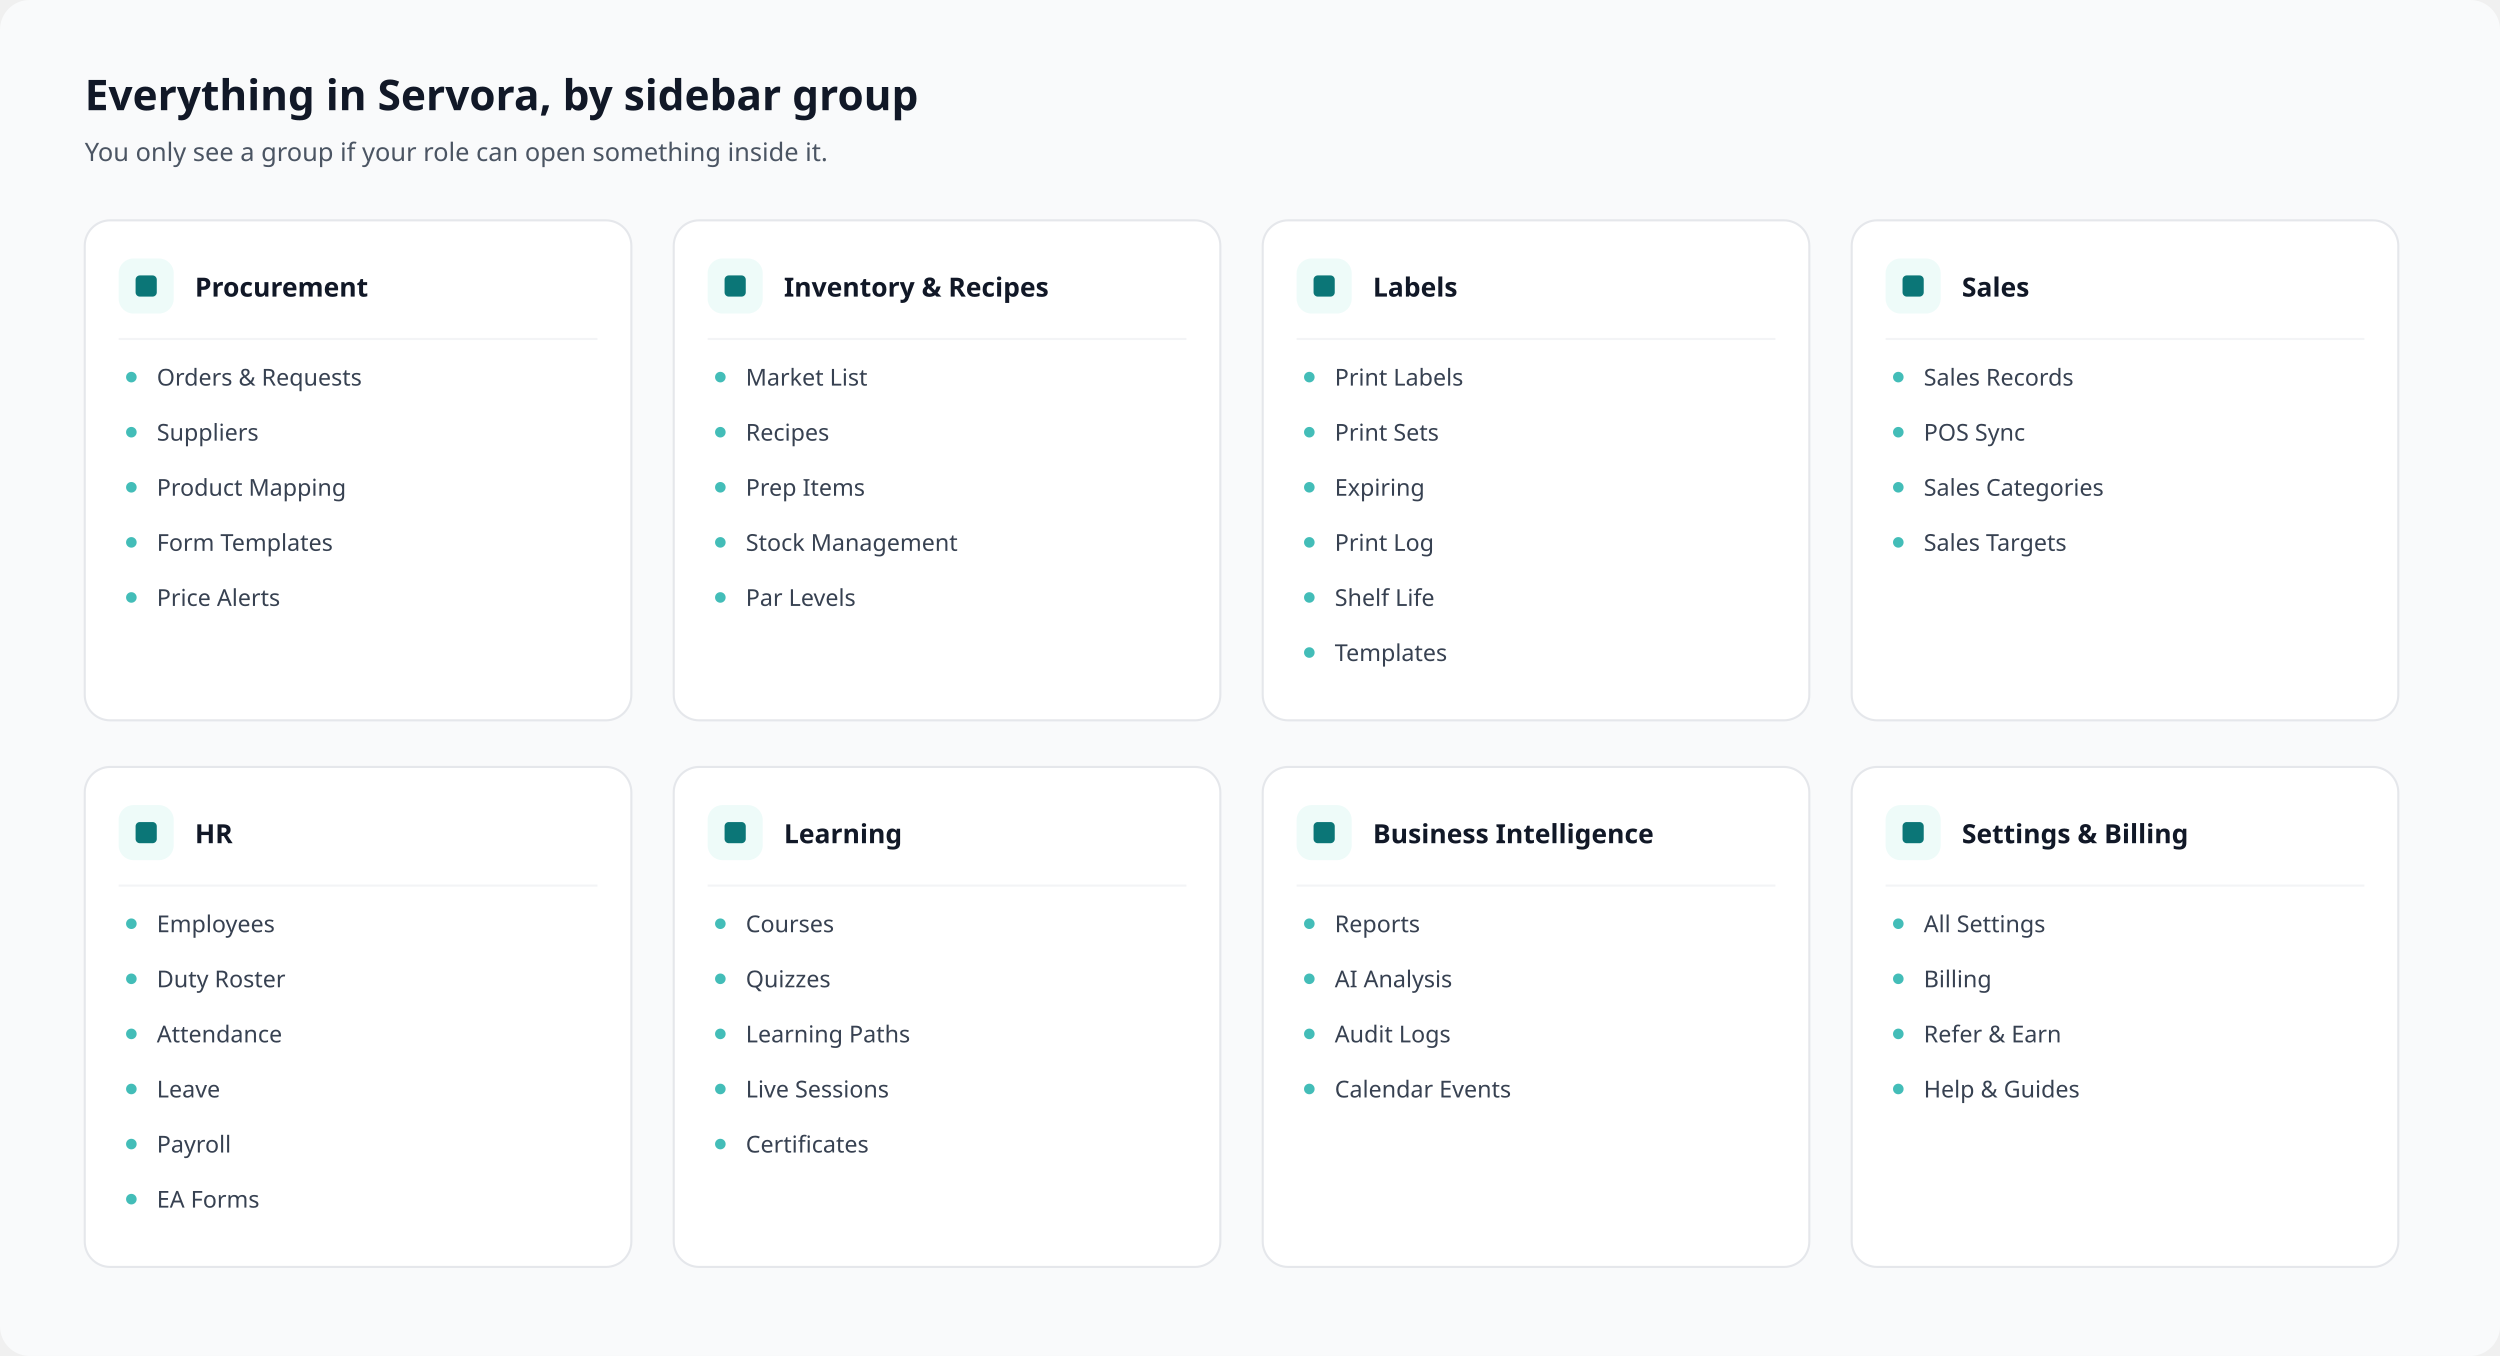
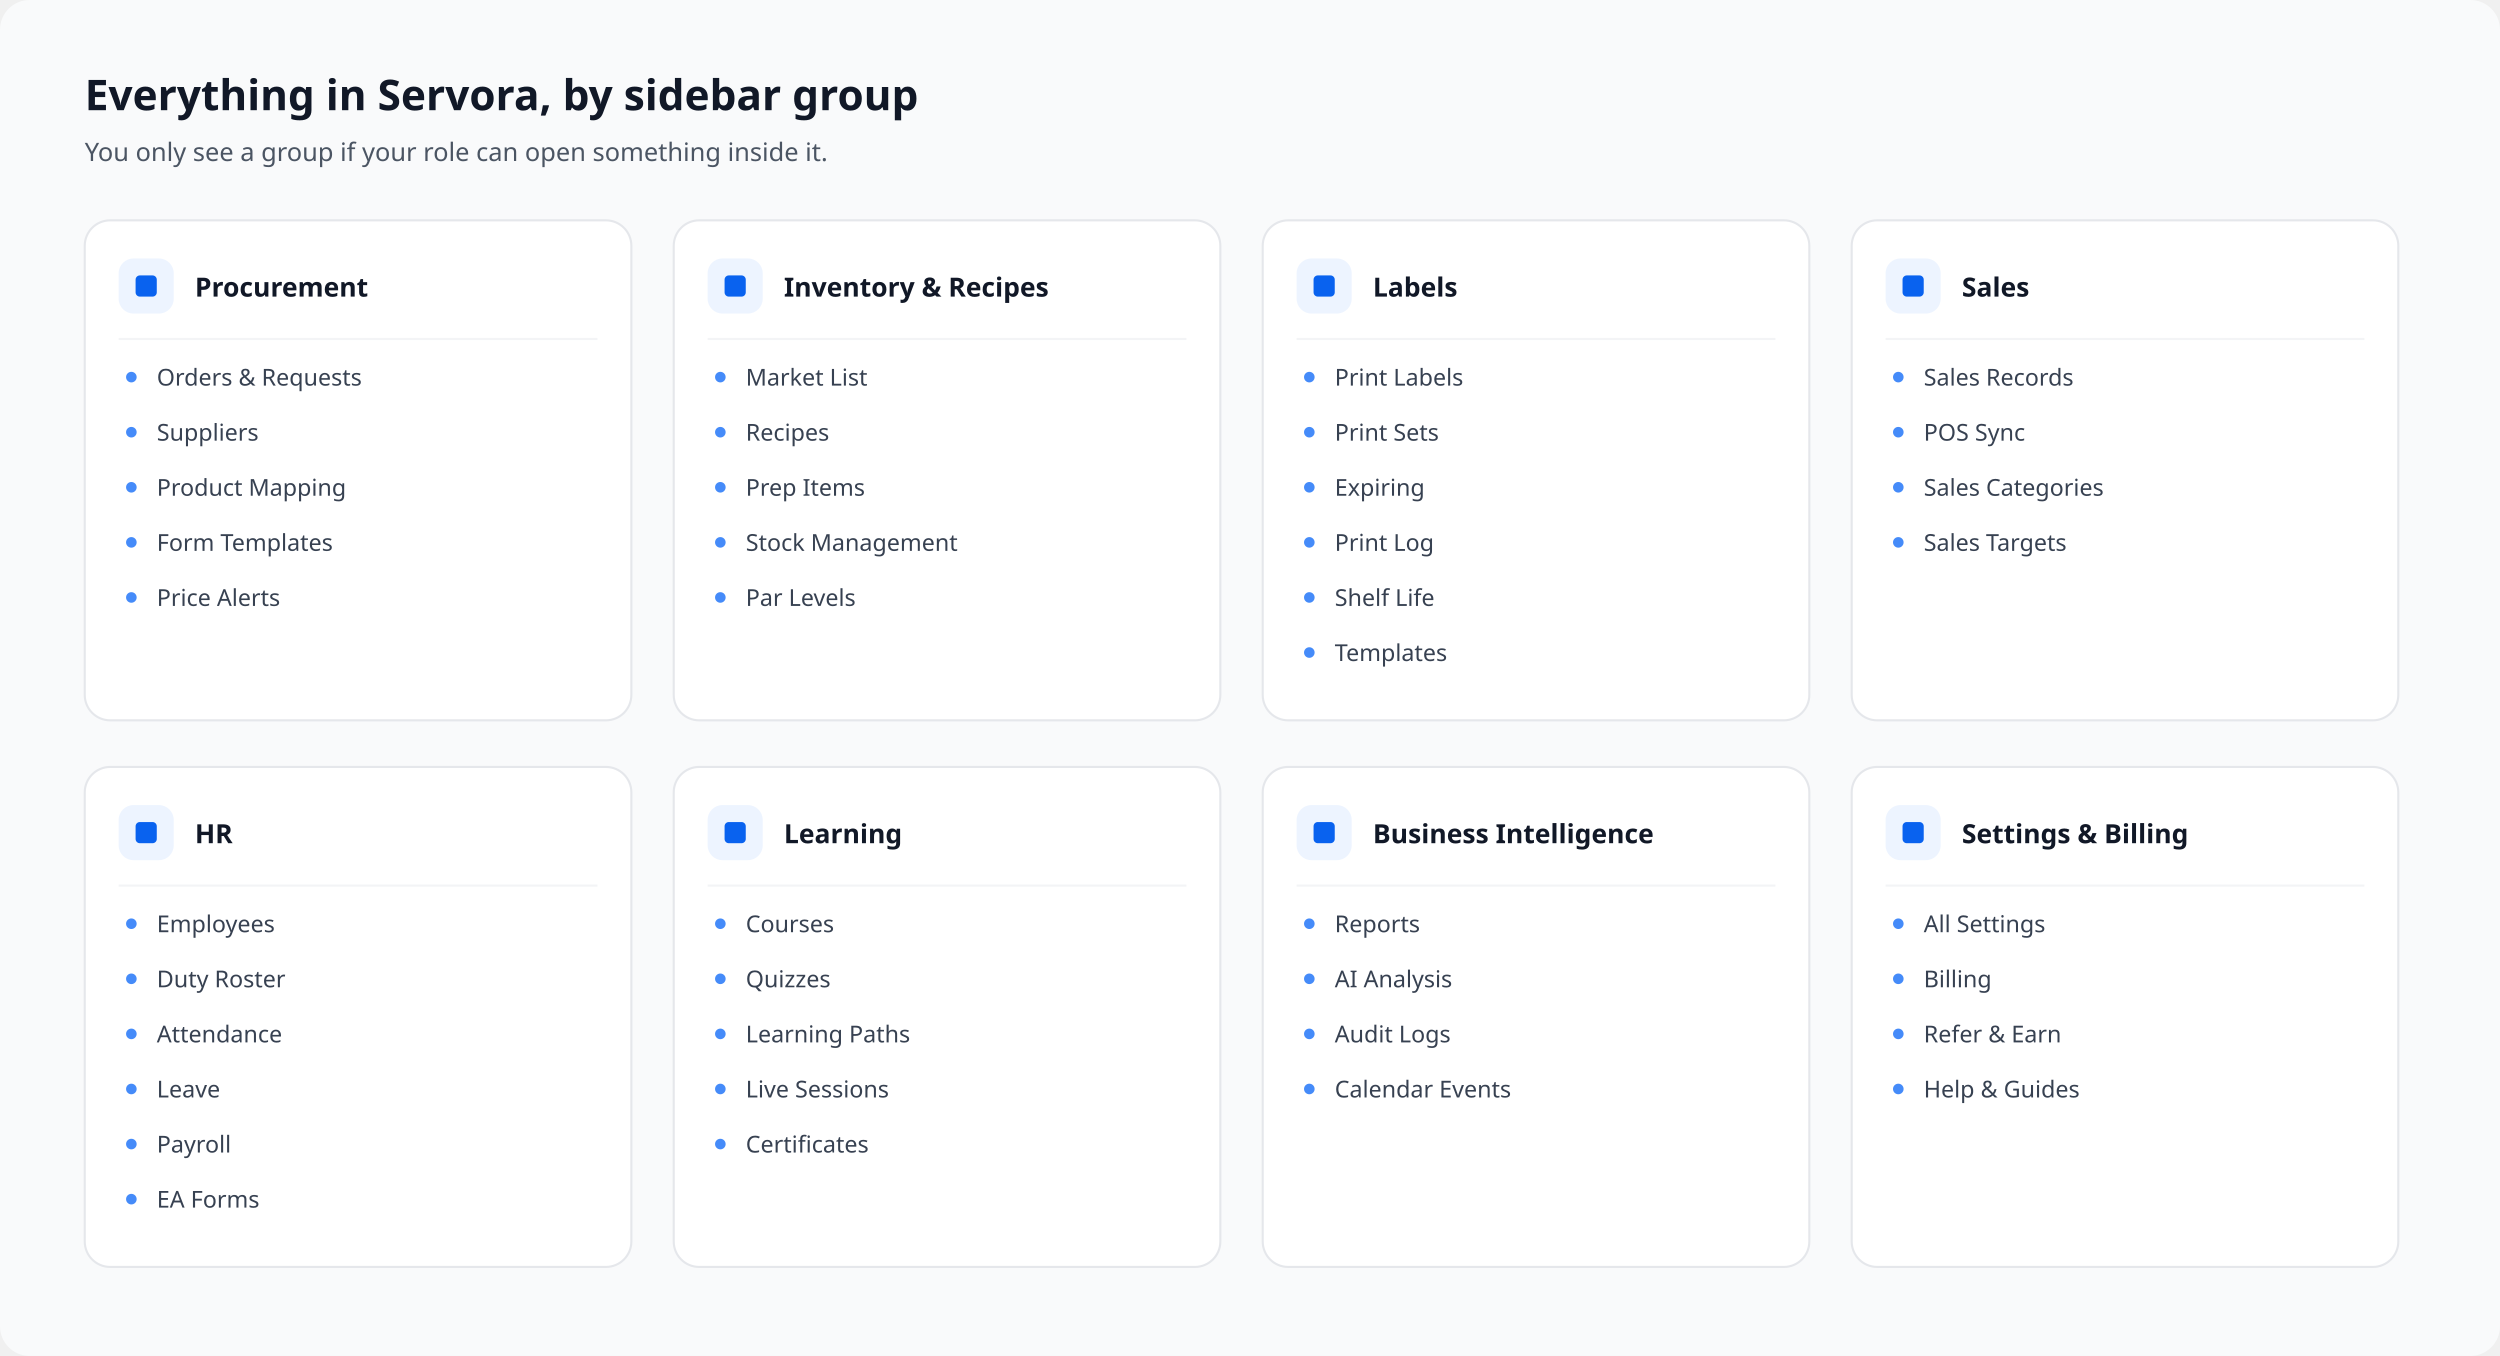
<svg xmlns="http://www.w3.org/2000/svg" viewBox="0 0 1180 640" width="1180" height="640" role="img">
  <rect x="0" y="0" width="1180" height="640" rx="14" fill="#f9fafb" />
  <text x="40" y="52" font-family="Figtree, ui-sans-serif, system-ui, sans-serif" font-size="20" font-weight="700" fill="#111827" text-anchor="start">Everything in Servora, by sidebar group</text>
  <text x="40" y="76" font-family="Figtree, ui-sans-serif, system-ui, sans-serif" font-size="12" font-weight="400" fill="#4b5563" text-anchor="start">You only see a group if your role can open something inside it.</text>
  <rect x="40" y="104" width="258" height="236" rx="12" fill="#ffffff" stroke="#e5e7eb" stroke-width="1" />
-   <rect x="56" y="122" width="26" height="26" rx="7" fill="#eefbf9" />
-   <rect x="64" y="130" width="10" height="10" rx="2" fill="#0b7677" />
+   <rect x="56" y="122" width="26" height="26" rx="7" fill="#edf4ff" />
+   <rect x="64" y="130" width="10" height="10" rx="2" fill="#0962ef" />
  <text x="92" y="140" font-family="Figtree, ui-sans-serif, system-ui, sans-serif" font-size="12.5" font-weight="700" fill="#111827" text-anchor="start">Procurement</text>
  <line x1="56" y1="160" x2="282" y2="160" stroke="#f3f4f6" stroke-width="1" />
-   <circle cx="62" cy="178" r="2.5" fill="#43bdb8" />
+   <circle cx="62" cy="178" r="2.5" fill="#458bf9" />
  <text x="74" y="182" font-family="Figtree, ui-sans-serif, system-ui, sans-serif" font-size="11" font-weight="400" fill="#374151" text-anchor="start">Orders &amp; Requests</text>
-   <circle cx="62" cy="204" r="2.5" fill="#43bdb8" />
+   <circle cx="62" cy="204" r="2.5" fill="#458bf9" />
  <text x="74" y="208" font-family="Figtree, ui-sans-serif, system-ui, sans-serif" font-size="11" font-weight="400" fill="#374151" text-anchor="start">Suppliers</text>
-   <circle cx="62" cy="230" r="2.5" fill="#43bdb8" />
+   <circle cx="62" cy="230" r="2.5" fill="#458bf9" />
  <text x="74" y="234" font-family="Figtree, ui-sans-serif, system-ui, sans-serif" font-size="11" font-weight="400" fill="#374151" text-anchor="start">Product Mapping</text>
-   <circle cx="62" cy="256" r="2.5" fill="#43bdb8" />
+   <circle cx="62" cy="256" r="2.5" fill="#458bf9" />
  <text x="74" y="260" font-family="Figtree, ui-sans-serif, system-ui, sans-serif" font-size="11" font-weight="400" fill="#374151" text-anchor="start">Form Templates</text>
-   <circle cx="62" cy="282" r="2.5" fill="#43bdb8" />
+   <circle cx="62" cy="282" r="2.5" fill="#458bf9" />
  <text x="74" y="286" font-family="Figtree, ui-sans-serif, system-ui, sans-serif" font-size="11" font-weight="400" fill="#374151" text-anchor="start">Price Alerts</text>
  <rect x="318" y="104" width="258" height="236" rx="12" fill="#ffffff" stroke="#e5e7eb" stroke-width="1" />
-   <rect x="334" y="122" width="26" height="26" rx="7" fill="#eefbf9" />
-   <rect x="342" y="130" width="10" height="10" rx="2" fill="#0b7677" />
+   <rect x="334" y="122" width="26" height="26" rx="7" fill="#edf4ff" />
+   <rect x="342" y="130" width="10" height="10" rx="2" fill="#0962ef" />
  <text x="370" y="140" font-family="Figtree, ui-sans-serif, system-ui, sans-serif" font-size="12.5" font-weight="700" fill="#111827" text-anchor="start">Inventory &amp; Recipes</text>
  <line x1="334" y1="160" x2="560" y2="160" stroke="#f3f4f6" stroke-width="1" />
-   <circle cx="340" cy="178" r="2.5" fill="#43bdb8" />
+   <circle cx="340" cy="178" r="2.5" fill="#458bf9" />
  <text x="352" y="182" font-family="Figtree, ui-sans-serif, system-ui, sans-serif" font-size="11" font-weight="400" fill="#374151" text-anchor="start">Market List</text>
-   <circle cx="340" cy="204" r="2.5" fill="#43bdb8" />
+   <circle cx="340" cy="204" r="2.5" fill="#458bf9" />
  <text x="352" y="208" font-family="Figtree, ui-sans-serif, system-ui, sans-serif" font-size="11" font-weight="400" fill="#374151" text-anchor="start">Recipes</text>
-   <circle cx="340" cy="230" r="2.5" fill="#43bdb8" />
+   <circle cx="340" cy="230" r="2.5" fill="#458bf9" />
  <text x="352" y="234" font-family="Figtree, ui-sans-serif, system-ui, sans-serif" font-size="11" font-weight="400" fill="#374151" text-anchor="start">Prep Items</text>
-   <circle cx="340" cy="256" r="2.5" fill="#43bdb8" />
+   <circle cx="340" cy="256" r="2.5" fill="#458bf9" />
  <text x="352" y="260" font-family="Figtree, ui-sans-serif, system-ui, sans-serif" font-size="11" font-weight="400" fill="#374151" text-anchor="start">Stock Management</text>
-   <circle cx="340" cy="282" r="2.5" fill="#43bdb8" />
+   <circle cx="340" cy="282" r="2.5" fill="#458bf9" />
  <text x="352" y="286" font-family="Figtree, ui-sans-serif, system-ui, sans-serif" font-size="11" font-weight="400" fill="#374151" text-anchor="start">Par Levels</text>
  <rect x="596" y="104" width="258" height="236" rx="12" fill="#ffffff" stroke="#e5e7eb" stroke-width="1" />
-   <rect x="612" y="122" width="26" height="26" rx="7" fill="#eefbf9" />
-   <rect x="620" y="130" width="10" height="10" rx="2" fill="#0b7677" />
+   <rect x="612" y="122" width="26" height="26" rx="7" fill="#edf4ff" />
+   <rect x="620" y="130" width="10" height="10" rx="2" fill="#0962ef" />
  <text x="648" y="140" font-family="Figtree, ui-sans-serif, system-ui, sans-serif" font-size="12.5" font-weight="700" fill="#111827" text-anchor="start">Labels</text>
  <line x1="612" y1="160" x2="838" y2="160" stroke="#f3f4f6" stroke-width="1" />
-   <circle cx="618" cy="178" r="2.5" fill="#43bdb8" />
+   <circle cx="618" cy="178" r="2.5" fill="#458bf9" />
  <text x="630" y="182" font-family="Figtree, ui-sans-serif, system-ui, sans-serif" font-size="11" font-weight="400" fill="#374151" text-anchor="start">Print Labels</text>
-   <circle cx="618" cy="204" r="2.5" fill="#43bdb8" />
+   <circle cx="618" cy="204" r="2.5" fill="#458bf9" />
  <text x="630" y="208" font-family="Figtree, ui-sans-serif, system-ui, sans-serif" font-size="11" font-weight="400" fill="#374151" text-anchor="start">Print Sets</text>
-   <circle cx="618" cy="230" r="2.5" fill="#43bdb8" />
+   <circle cx="618" cy="230" r="2.5" fill="#458bf9" />
  <text x="630" y="234" font-family="Figtree, ui-sans-serif, system-ui, sans-serif" font-size="11" font-weight="400" fill="#374151" text-anchor="start">Expiring</text>
-   <circle cx="618" cy="256" r="2.5" fill="#43bdb8" />
+   <circle cx="618" cy="256" r="2.5" fill="#458bf9" />
  <text x="630" y="260" font-family="Figtree, ui-sans-serif, system-ui, sans-serif" font-size="11" font-weight="400" fill="#374151" text-anchor="start">Print Log</text>
-   <circle cx="618" cy="282" r="2.5" fill="#43bdb8" />
+   <circle cx="618" cy="282" r="2.5" fill="#458bf9" />
  <text x="630" y="286" font-family="Figtree, ui-sans-serif, system-ui, sans-serif" font-size="11" font-weight="400" fill="#374151" text-anchor="start">Shelf Life</text>
-   <circle cx="618" cy="308" r="2.5" fill="#43bdb8" />
+   <circle cx="618" cy="308" r="2.5" fill="#458bf9" />
  <text x="630" y="312" font-family="Figtree, ui-sans-serif, system-ui, sans-serif" font-size="11" font-weight="400" fill="#374151" text-anchor="start">Templates</text>
  <rect x="874" y="104" width="258" height="236" rx="12" fill="#ffffff" stroke="#e5e7eb" stroke-width="1" />
-   <rect x="890" y="122" width="26" height="26" rx="7" fill="#eefbf9" />
-   <rect x="898" y="130" width="10" height="10" rx="2" fill="#0b7677" />
+   <rect x="890" y="122" width="26" height="26" rx="7" fill="#edf4ff" />
+   <rect x="898" y="130" width="10" height="10" rx="2" fill="#0962ef" />
  <text x="926" y="140" font-family="Figtree, ui-sans-serif, system-ui, sans-serif" font-size="12.5" font-weight="700" fill="#111827" text-anchor="start">Sales</text>
  <line x1="890" y1="160" x2="1116" y2="160" stroke="#f3f4f6" stroke-width="1" />
-   <circle cx="896" cy="178" r="2.5" fill="#43bdb8" />
+   <circle cx="896" cy="178" r="2.5" fill="#458bf9" />
  <text x="908" y="182" font-family="Figtree, ui-sans-serif, system-ui, sans-serif" font-size="11" font-weight="400" fill="#374151" text-anchor="start">Sales Records</text>
-   <circle cx="896" cy="204" r="2.5" fill="#43bdb8" />
+   <circle cx="896" cy="204" r="2.5" fill="#458bf9" />
  <text x="908" y="208" font-family="Figtree, ui-sans-serif, system-ui, sans-serif" font-size="11" font-weight="400" fill="#374151" text-anchor="start">POS Sync</text>
-   <circle cx="896" cy="230" r="2.5" fill="#43bdb8" />
+   <circle cx="896" cy="230" r="2.5" fill="#458bf9" />
  <text x="908" y="234" font-family="Figtree, ui-sans-serif, system-ui, sans-serif" font-size="11" font-weight="400" fill="#374151" text-anchor="start">Sales Categories</text>
-   <circle cx="896" cy="256" r="2.5" fill="#43bdb8" />
+   <circle cx="896" cy="256" r="2.5" fill="#458bf9" />
  <text x="908" y="260" font-family="Figtree, ui-sans-serif, system-ui, sans-serif" font-size="11" font-weight="400" fill="#374151" text-anchor="start">Sales Targets</text>
  <rect x="40" y="362" width="258" height="236" rx="12" fill="#ffffff" stroke="#e5e7eb" stroke-width="1" />
-   <rect x="56" y="380" width="26" height="26" rx="7" fill="#eefbf9" />
-   <rect x="64" y="388" width="10" height="10" rx="2" fill="#0b7677" />
+   <rect x="56" y="380" width="26" height="26" rx="7" fill="#edf4ff" />
+   <rect x="64" y="388" width="10" height="10" rx="2" fill="#0962ef" />
  <text x="92" y="398" font-family="Figtree, ui-sans-serif, system-ui, sans-serif" font-size="12.5" font-weight="700" fill="#111827" text-anchor="start">HR</text>
  <line x1="56" y1="418" x2="282" y2="418" stroke="#f3f4f6" stroke-width="1" />
-   <circle cx="62" cy="436" r="2.5" fill="#43bdb8" />
+   <circle cx="62" cy="436" r="2.5" fill="#458bf9" />
  <text x="74" y="440" font-family="Figtree, ui-sans-serif, system-ui, sans-serif" font-size="11" font-weight="400" fill="#374151" text-anchor="start">Employees</text>
-   <circle cx="62" cy="462" r="2.5" fill="#43bdb8" />
+   <circle cx="62" cy="462" r="2.5" fill="#458bf9" />
  <text x="74" y="466" font-family="Figtree, ui-sans-serif, system-ui, sans-serif" font-size="11" font-weight="400" fill="#374151" text-anchor="start">Duty Roster</text>
-   <circle cx="62" cy="488" r="2.5" fill="#43bdb8" />
+   <circle cx="62" cy="488" r="2.5" fill="#458bf9" />
  <text x="74" y="492" font-family="Figtree, ui-sans-serif, system-ui, sans-serif" font-size="11" font-weight="400" fill="#374151" text-anchor="start">Attendance</text>
-   <circle cx="62" cy="514" r="2.5" fill="#43bdb8" />
+   <circle cx="62" cy="514" r="2.5" fill="#458bf9" />
  <text x="74" y="518" font-family="Figtree, ui-sans-serif, system-ui, sans-serif" font-size="11" font-weight="400" fill="#374151" text-anchor="start">Leave</text>
-   <circle cx="62" cy="540" r="2.5" fill="#43bdb8" />
+   <circle cx="62" cy="540" r="2.5" fill="#458bf9" />
  <text x="74" y="544" font-family="Figtree, ui-sans-serif, system-ui, sans-serif" font-size="11" font-weight="400" fill="#374151" text-anchor="start">Payroll</text>
-   <circle cx="62" cy="566" r="2.5" fill="#43bdb8" />
+   <circle cx="62" cy="566" r="2.5" fill="#458bf9" />
  <text x="74" y="570" font-family="Figtree, ui-sans-serif, system-ui, sans-serif" font-size="11" font-weight="400" fill="#374151" text-anchor="start">EA Forms</text>
  <rect x="318" y="362" width="258" height="236" rx="12" fill="#ffffff" stroke="#e5e7eb" stroke-width="1" />
-   <rect x="334" y="380" width="26" height="26" rx="7" fill="#eefbf9" />
-   <rect x="342" y="388" width="10" height="10" rx="2" fill="#0b7677" />
+   <rect x="334" y="380" width="26" height="26" rx="7" fill="#edf4ff" />
+   <rect x="342" y="388" width="10" height="10" rx="2" fill="#0962ef" />
  <text x="370" y="398" font-family="Figtree, ui-sans-serif, system-ui, sans-serif" font-size="12.5" font-weight="700" fill="#111827" text-anchor="start">Learning</text>
  <line x1="334" y1="418" x2="560" y2="418" stroke="#f3f4f6" stroke-width="1" />
-   <circle cx="340" cy="436" r="2.5" fill="#43bdb8" />
+   <circle cx="340" cy="436" r="2.5" fill="#458bf9" />
  <text x="352" y="440" font-family="Figtree, ui-sans-serif, system-ui, sans-serif" font-size="11" font-weight="400" fill="#374151" text-anchor="start">Courses</text>
-   <circle cx="340" cy="462" r="2.5" fill="#43bdb8" />
+   <circle cx="340" cy="462" r="2.5" fill="#458bf9" />
  <text x="352" y="466" font-family="Figtree, ui-sans-serif, system-ui, sans-serif" font-size="11" font-weight="400" fill="#374151" text-anchor="start">Quizzes</text>
-   <circle cx="340" cy="488" r="2.5" fill="#43bdb8" />
+   <circle cx="340" cy="488" r="2.5" fill="#458bf9" />
  <text x="352" y="492" font-family="Figtree, ui-sans-serif, system-ui, sans-serif" font-size="11" font-weight="400" fill="#374151" text-anchor="start">Learning Paths</text>
-   <circle cx="340" cy="514" r="2.5" fill="#43bdb8" />
+   <circle cx="340" cy="514" r="2.5" fill="#458bf9" />
  <text x="352" y="518" font-family="Figtree, ui-sans-serif, system-ui, sans-serif" font-size="11" font-weight="400" fill="#374151" text-anchor="start">Live Sessions</text>
-   <circle cx="340" cy="540" r="2.5" fill="#43bdb8" />
+   <circle cx="340" cy="540" r="2.5" fill="#458bf9" />
  <text x="352" y="544" font-family="Figtree, ui-sans-serif, system-ui, sans-serif" font-size="11" font-weight="400" fill="#374151" text-anchor="start">Certificates</text>
  <rect x="596" y="362" width="258" height="236" rx="12" fill="#ffffff" stroke="#e5e7eb" stroke-width="1" />
-   <rect x="612" y="380" width="26" height="26" rx="7" fill="#eefbf9" />
-   <rect x="620" y="388" width="10" height="10" rx="2" fill="#0b7677" />
+   <rect x="612" y="380" width="26" height="26" rx="7" fill="#edf4ff" />
+   <rect x="620" y="388" width="10" height="10" rx="2" fill="#0962ef" />
  <text x="648" y="398" font-family="Figtree, ui-sans-serif, system-ui, sans-serif" font-size="12.5" font-weight="700" fill="#111827" text-anchor="start">Business Intelligence</text>
  <line x1="612" y1="418" x2="838" y2="418" stroke="#f3f4f6" stroke-width="1" />
-   <circle cx="618" cy="436" r="2.5" fill="#43bdb8" />
+   <circle cx="618" cy="436" r="2.5" fill="#458bf9" />
  <text x="630" y="440" font-family="Figtree, ui-sans-serif, system-ui, sans-serif" font-size="11" font-weight="400" fill="#374151" text-anchor="start">Reports</text>
-   <circle cx="618" cy="462" r="2.5" fill="#43bdb8" />
+   <circle cx="618" cy="462" r="2.5" fill="#458bf9" />
  <text x="630" y="466" font-family="Figtree, ui-sans-serif, system-ui, sans-serif" font-size="11" font-weight="400" fill="#374151" text-anchor="start">AI Analysis</text>
-   <circle cx="618" cy="488" r="2.5" fill="#43bdb8" />
+   <circle cx="618" cy="488" r="2.5" fill="#458bf9" />
  <text x="630" y="492" font-family="Figtree, ui-sans-serif, system-ui, sans-serif" font-size="11" font-weight="400" fill="#374151" text-anchor="start">Audit Logs</text>
-   <circle cx="618" cy="514" r="2.5" fill="#43bdb8" />
+   <circle cx="618" cy="514" r="2.5" fill="#458bf9" />
  <text x="630" y="518" font-family="Figtree, ui-sans-serif, system-ui, sans-serif" font-size="11" font-weight="400" fill="#374151" text-anchor="start">Calendar Events</text>
  <rect x="874" y="362" width="258" height="236" rx="12" fill="#ffffff" stroke="#e5e7eb" stroke-width="1" />
-   <rect x="890" y="380" width="26" height="26" rx="7" fill="#eefbf9" />
-   <rect x="898" y="388" width="10" height="10" rx="2" fill="#0b7677" />
+   <rect x="890" y="380" width="26" height="26" rx="7" fill="#edf4ff" />
+   <rect x="898" y="388" width="10" height="10" rx="2" fill="#0962ef" />
  <text x="926" y="398" font-family="Figtree, ui-sans-serif, system-ui, sans-serif" font-size="12.5" font-weight="700" fill="#111827" text-anchor="start">Settings &amp; Billing</text>
  <line x1="890" y1="418" x2="1116" y2="418" stroke="#f3f4f6" stroke-width="1" />
-   <circle cx="896" cy="436" r="2.5" fill="#43bdb8" />
+   <circle cx="896" cy="436" r="2.5" fill="#458bf9" />
  <text x="908" y="440" font-family="Figtree, ui-sans-serif, system-ui, sans-serif" font-size="11" font-weight="400" fill="#374151" text-anchor="start">All Settings</text>
-   <circle cx="896" cy="462" r="2.5" fill="#43bdb8" />
+   <circle cx="896" cy="462" r="2.5" fill="#458bf9" />
  <text x="908" y="466" font-family="Figtree, ui-sans-serif, system-ui, sans-serif" font-size="11" font-weight="400" fill="#374151" text-anchor="start">Billing</text>
-   <circle cx="896" cy="488" r="2.5" fill="#43bdb8" />
+   <circle cx="896" cy="488" r="2.5" fill="#458bf9" />
  <text x="908" y="492" font-family="Figtree, ui-sans-serif, system-ui, sans-serif" font-size="11" font-weight="400" fill="#374151" text-anchor="start">Refer &amp; Earn</text>
-   <circle cx="896" cy="514" r="2.5" fill="#43bdb8" />
+   <circle cx="896" cy="514" r="2.5" fill="#458bf9" />
  <text x="908" y="518" font-family="Figtree, ui-sans-serif, system-ui, sans-serif" font-size="11" font-weight="400" fill="#374151" text-anchor="start">Help &amp; Guides</text>
</svg>
